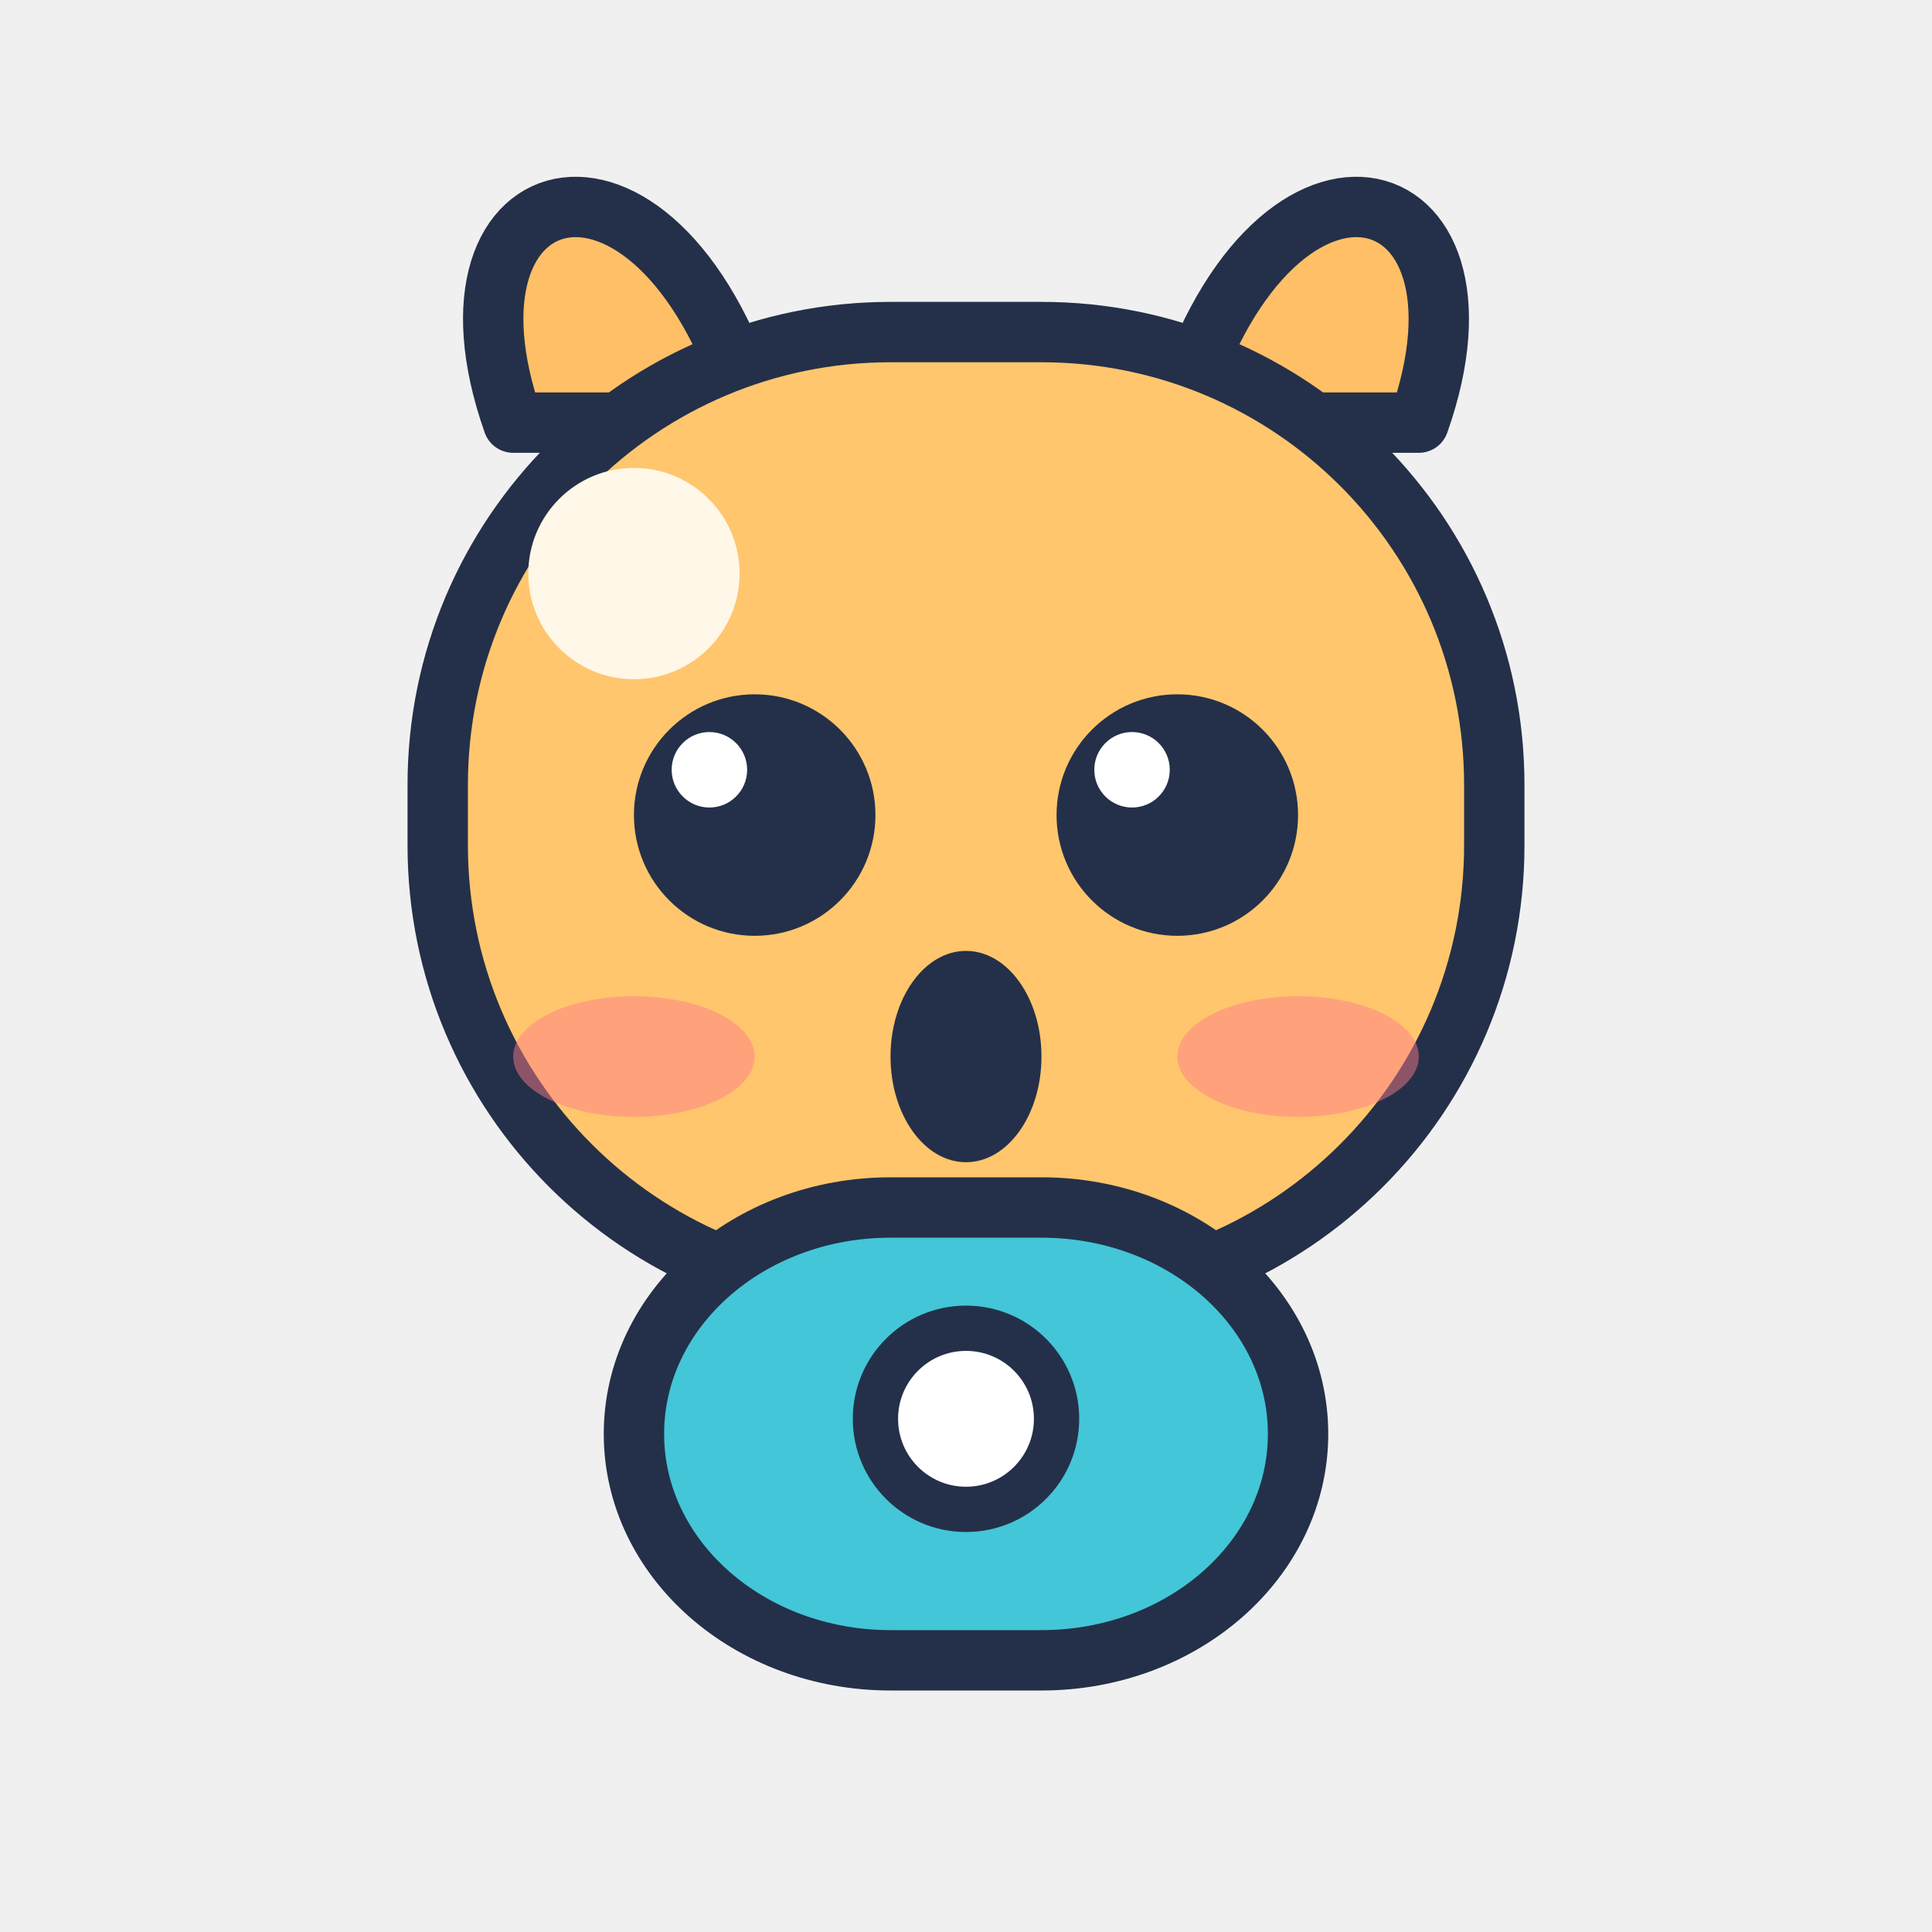
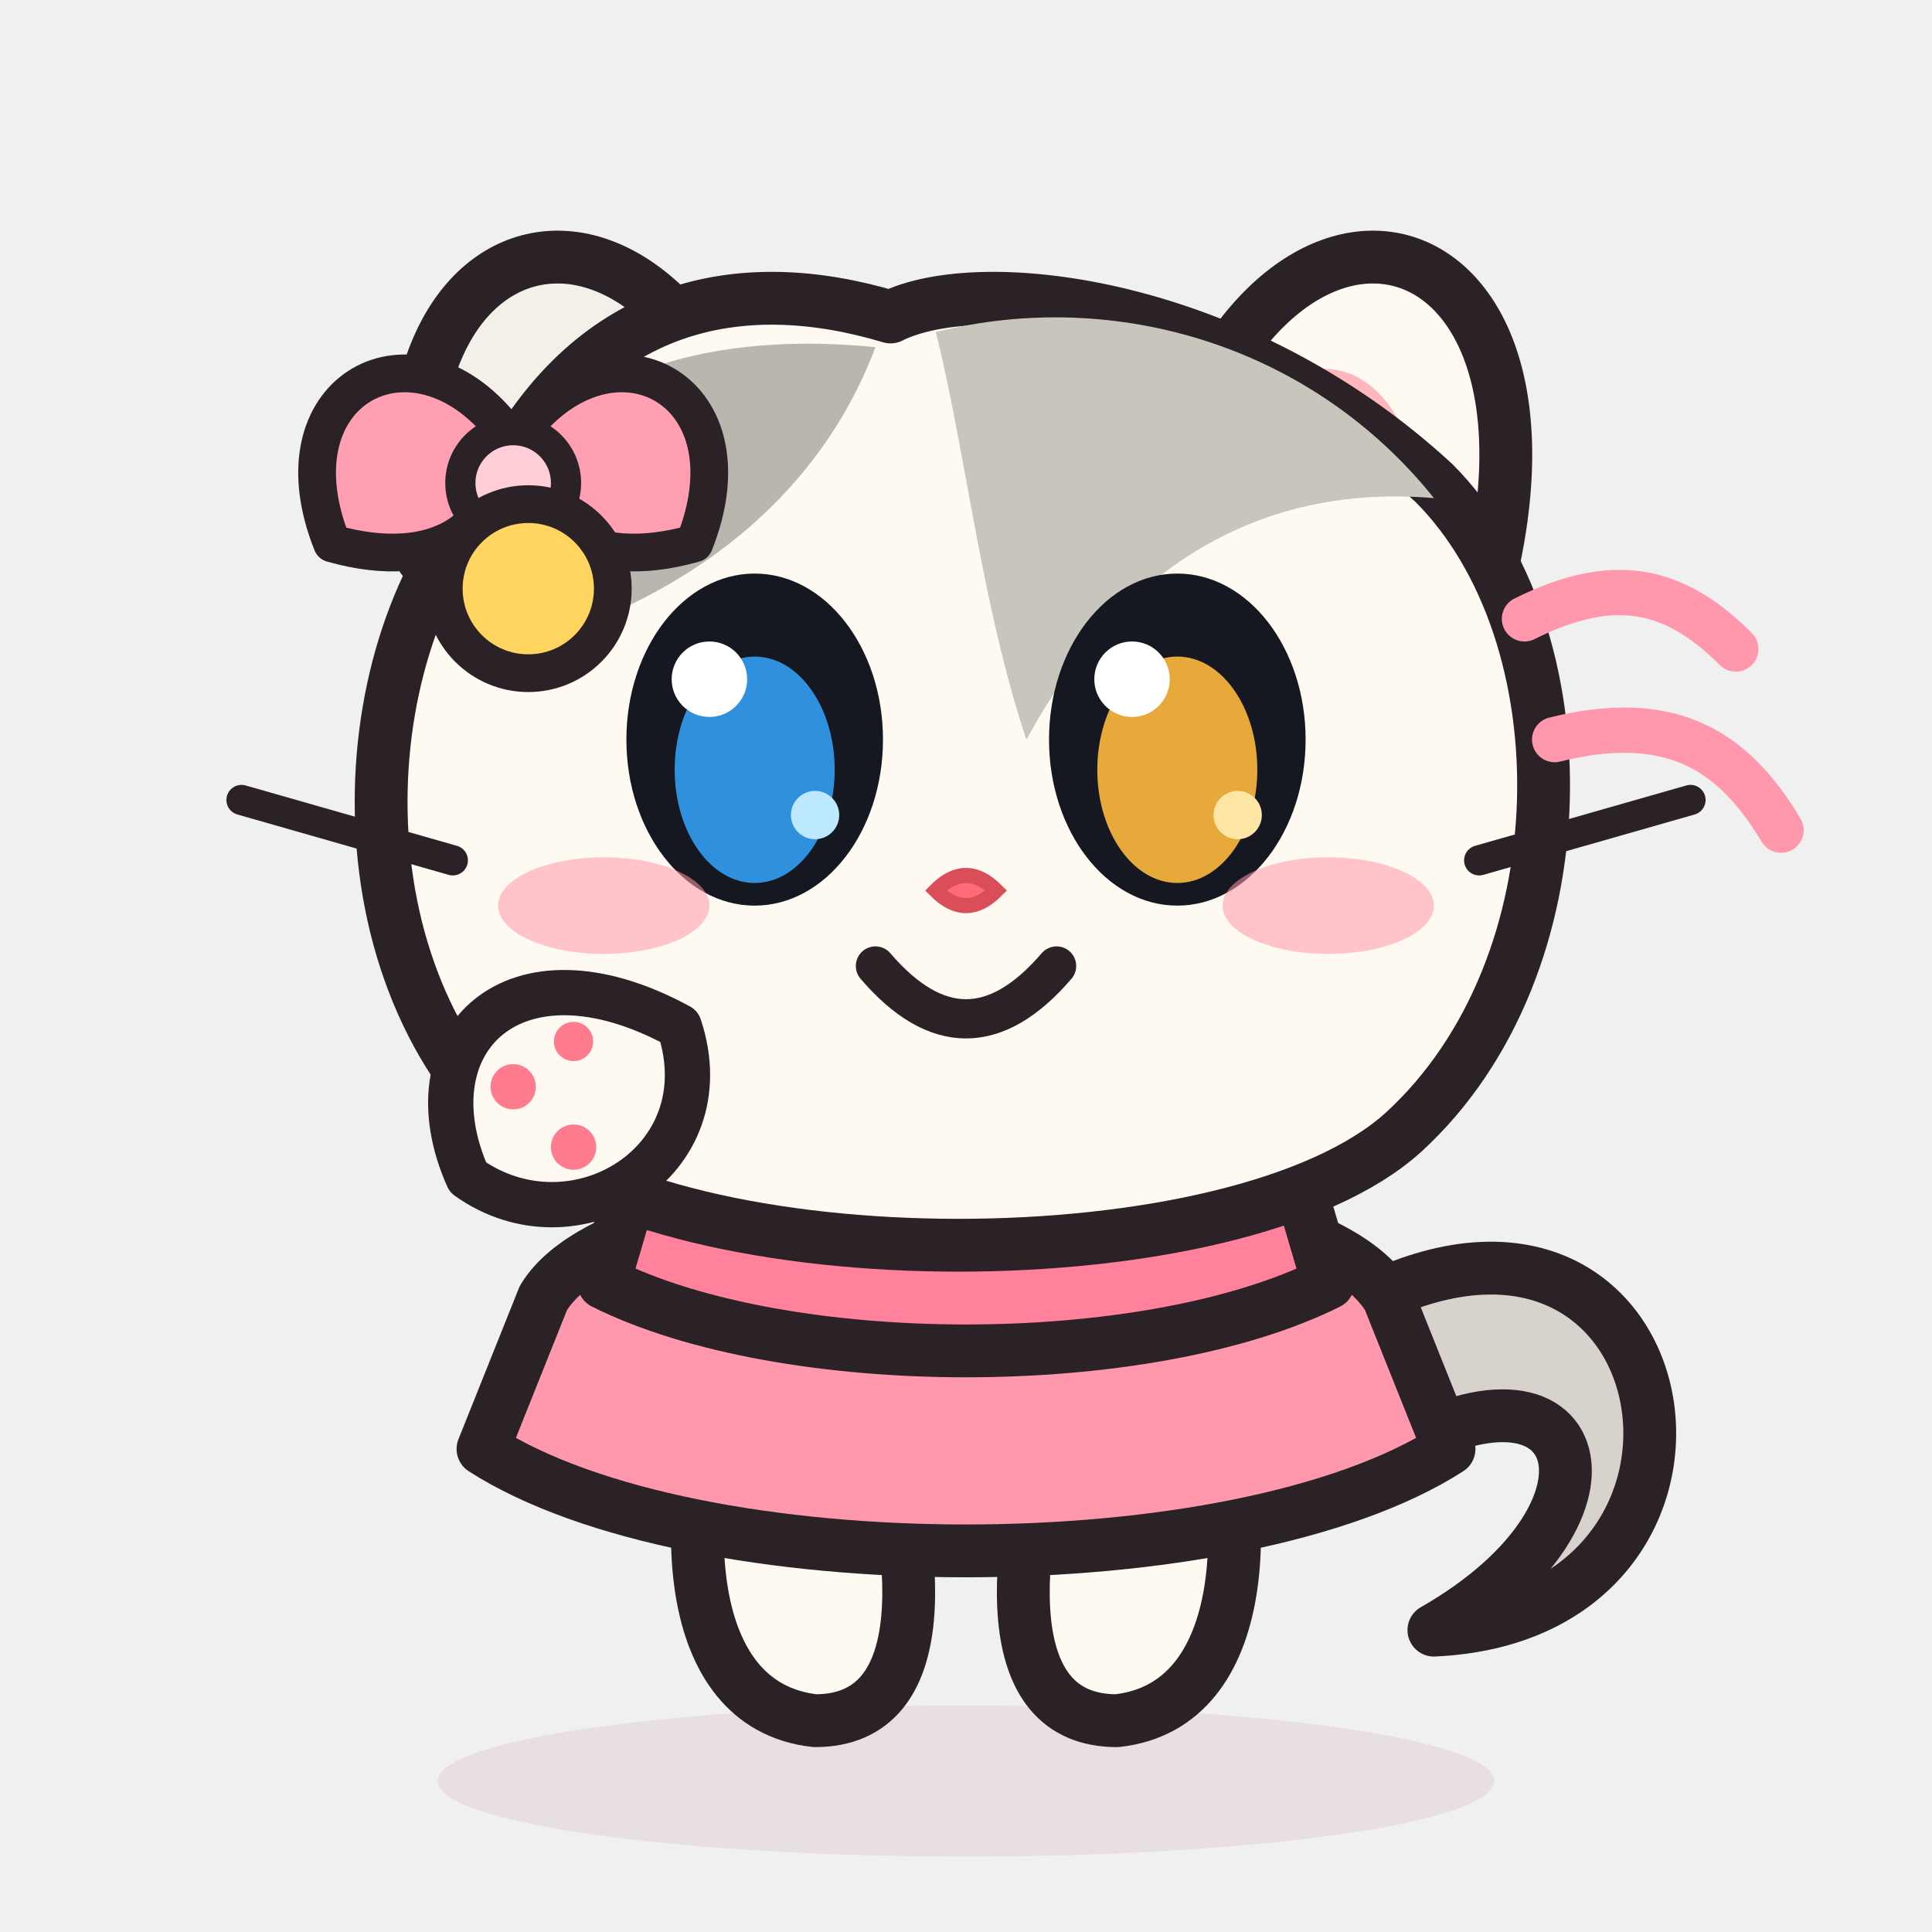
<svg xmlns="http://www.w3.org/2000/svg" width="128" height="128" viewBox="0 0 128 128">
  <style>
-     .pet { transform-origin: 64px 96px; animation: perk .9s ease-in-out infinite; }
-     .ear-left { transform-origin: 42px 30px; animation: earLeft .9s ease-in-out infinite; }
-     .ear-right { transform-origin: 86px 30px; animation: earRight .9s ease-in-out infinite; }
+     .pet { transform-origin: 64px 92px; animation: perk 1.1s ease-in-out infinite; }
+     .wave { transform-origin: 44px 70px; animation: wave 1.05s ease-in-out infinite; }
+     .tail { transform-origin: 92px 96px; animation: tailWave 1.05s ease-in-out infinite; }
    @keyframes perk {
-       0%, 100% { transform: translateY(0) scale(1); }
-       50% { transform: translateY(-4px) scale(1.035); }
+       0%, 100% { transform: translateY(0); }
+       50% { transform: translateY(-3px); }
    }
-     @keyframes earLeft {
-       0%, 100% { transform: rotate(0deg); }
-       50% { transform: rotate(-8deg); }
+     @keyframes wave {
+       0%, 100% { transform: rotate(-10deg); }
+       45% { transform: rotate(18deg); }
+       70% { transform: rotate(-2deg); }
    }
-     @keyframes earRight {
-       0%, 100% { transform: rotate(0deg); }
-       50% { transform: rotate(8deg); }
+     @keyframes tailWave {
+       0%, 100% { transform: rotate(-4deg); }
+       50% { transform: rotate(6deg); }
    }
  </style>
+   <ellipse cx="64" cy="118" rx="35" ry="5" fill="#dec9d6" opacity=".45" />
  <g class="pet">
-     <path class="ear-left" d="M34 28 C28 11 44 7 50 28 Z" fill="#ffbf66" stroke="#243049" stroke-width="4" stroke-linejoin="round" />
-     <path class="ear-right" d="M94 28 C100 11 84 7 78 28 Z" fill="#ffbf66" stroke="#243049" stroke-width="4" stroke-linejoin="round" />
-     <rect x="29" y="22" width="70" height="64" rx="30" fill="#ffc66d" stroke="#243049" stroke-width="4" />
-     <circle cx="42" cy="38" r="7" fill="#fff7e7" />
-     <circle cx="50" cy="54" r="8" fill="#243049" />
-     <circle cx="78" cy="54" r="8" fill="#243049" />
-     <circle cx="47" cy="51" r="2.5" fill="#fff" />
-     <circle cx="75" cy="51" r="2.5" fill="#fff" />
-     <ellipse cx="42" cy="70" rx="8" ry="4" fill="#ff7c89" opacity=".48" />
-     <ellipse cx="86" cy="70" rx="8" ry="4" fill="#ff7c89" opacity=".48" />
-     <ellipse cx="64" cy="70" rx="5" ry="7" fill="#243049" />
-     <rect x="42" y="80" width="44" height="30" rx="17" fill="#43c6d8" stroke="#243049" stroke-width="4" />
-     <circle cx="64" cy="94" r="6" fill="#fff" stroke="#243049" stroke-width="3" />
+     <path class="tail" d="M91 86 C112 76 117 107 95 108 C109 100 105 88 91 97 Z" fill="#d7d3cc" stroke="#2a2226" stroke-width="3.5" stroke-linejoin="round" />
+     <path d="M48 91 C45 100 45 113 54 114 C62 114 61 103 58 93 Z" fill="#fffaf1" stroke="#2a2226" stroke-width="3.5" stroke-linejoin="round" />
+     <path d="M80 91 C83 100 83 113 74 114 C66 114 67 103 70 93 Z" fill="#fffaf1" stroke="#2a2226" stroke-width="3.5" stroke-linejoin="round" />
+     <path d="M36 86 C42 76 86 76 92 86 L96 96 C82 105 46 105 32 96 Z" fill="#ff98ad" stroke="#2a2226" stroke-width="3.5" stroke-linejoin="round" />
+     <path d="M45 68 C50 64 78 64 83 68 L88 85 C76 91 52 91 40 85 Z" fill="#ff819b" stroke="#2a2226" stroke-width="3.5" stroke-linejoin="round" />
+     <path d="M75 72 C82 65 86 71 81 80 C73 79 70 76 75 72 Z" fill="#fffaf1" stroke="#2a2226" stroke-width="2.5" stroke-linejoin="round" />
+     <circle cx="64" cy="76" r="5" fill="#ffd45f" stroke="#2a2226" stroke-width="2.5" />
+     <path d="M28 37 C24 13 45 9 51 34 Z" fill="#f3f0ea" stroke="#2a2226" stroke-width="3.5" stroke-linejoin="round" />
+     <path d="M33 34 C33 23 43 20 47 33 Z" fill="#ffb6bd" />
+     <path d="M99 37 C104 13 83 9 77 34 Z" fill="#fffaf1" stroke="#2a2226" stroke-width="3.5" stroke-linejoin="round" />
+     <path d="M94 34 C94 23 84 20 80 33 Z" fill="#ffb6bd" />
+     <path d="M33 32 C39 20 49 18 59 21 C65 18 82 20 95 32 C105 42 105 64 93 75 C82 85 45 85 34 75 C22 64 23 42 33 32 Z" fill="#fffaf1" stroke="#2a2226" stroke-width="3.5" stroke-linejoin="round" />
+     <path d="M32 34 C37 24 48 22 58 23 C55 31 48 39 34 43 Z" fill="#b9b6af" />
+     <path d="M62 22 C74 19 87 23 95 33 C83 32 74 38 68 49 C65 40 64 30 62 22 Z" fill="#c8c5bd" />
+     <g>
+       <ellipse cx="50" cy="49" rx="8.5" ry="11" fill="#161821" />
+       <ellipse cx="50" cy="51" rx="5.3" ry="7.5" fill="#2f91dd" />
+       <circle cx="47" cy="45" r="2.5" fill="#fff" />
+       <circle cx="54" cy="54" r="1.6" fill="#bce9ff" />
+     </g>
+     <g>
+       <ellipse cx="78" cy="49" rx="8.5" ry="11" fill="#161821" />
+       <ellipse cx="78" cy="51" rx="5.3" ry="7.5" fill="#e6a93a" />
+       <circle cx="75" cy="45" r="2.5" fill="#fff" />
+       <circle cx="82" cy="54" r="1.6" fill="#ffe6a5" />
+     </g>
+     <ellipse cx="40" cy="60" rx="7" ry="3.2" fill="#ff98a8" opacity=".55" />
+     <ellipse cx="88" cy="60" rx="7" ry="3.2" fill="#ff98a8" opacity=".55" />
+     <path d="M62 59 Q64 57 66 59 Q64 61 62 59 Z" fill="#ff6c75" stroke="#d94e59" stroke-width="1" />
+     <path d="M58 64 Q64 71 70 64" fill="none" stroke="#2a2226" stroke-width="2.6" stroke-linecap="round" />
+     <path d="M30 57 L16 53" stroke="#2a2226" stroke-width="2" stroke-linecap="round" />
+     <path d="M98 57 L112 53" stroke="#2a2226" stroke-width="2" stroke-linecap="round" />
+     <path d="M33 28 C27 21 18 26 22 36 C29 38 34 35 33 28 Z" fill="#ff9fb1" stroke="#2a2226" stroke-width="2.5" stroke-linejoin="round" />
+     <path d="M35 28 C41 21 50 26 46 36 C39 38 34 35 35 28 Z" fill="#ff9fb1" stroke="#2a2226" stroke-width="2.5" stroke-linejoin="round" />
+     <circle cx="34" cy="32" r="3.5" fill="#ffced6" stroke="#2a2226" stroke-width="2" />
+     <circle cx="35" cy="39" r="5.6" fill="#ffd45f" stroke="#2a2226" stroke-width="2.5" />
+     <g class="wave">
+       <path d="M45 68 C34 62 27 69 31 78 C38 83 48 77 45 68 Z" fill="#fffaf1" stroke="#2a2226" stroke-width="3" stroke-linejoin="round" />
+       <circle cx="34" cy="72" r="1.5" fill="#ff7c8e" />
+       <circle cx="38" cy="76" r="1.5" fill="#ff7c8e" />
+       <circle cx="38" cy="69" r="1.3" fill="#ff7c8e" />
+     </g>
+     <path d="M101 41 C107 38 111 39 115 43" fill="none" stroke="#ff98ad" stroke-width="3" stroke-linecap="round" />
+     <path d="M103 49 C111 47 115 50 118 55" fill="none" stroke="#ff98ad" stroke-width="3" stroke-linecap="round" />
  </g>
</svg>
